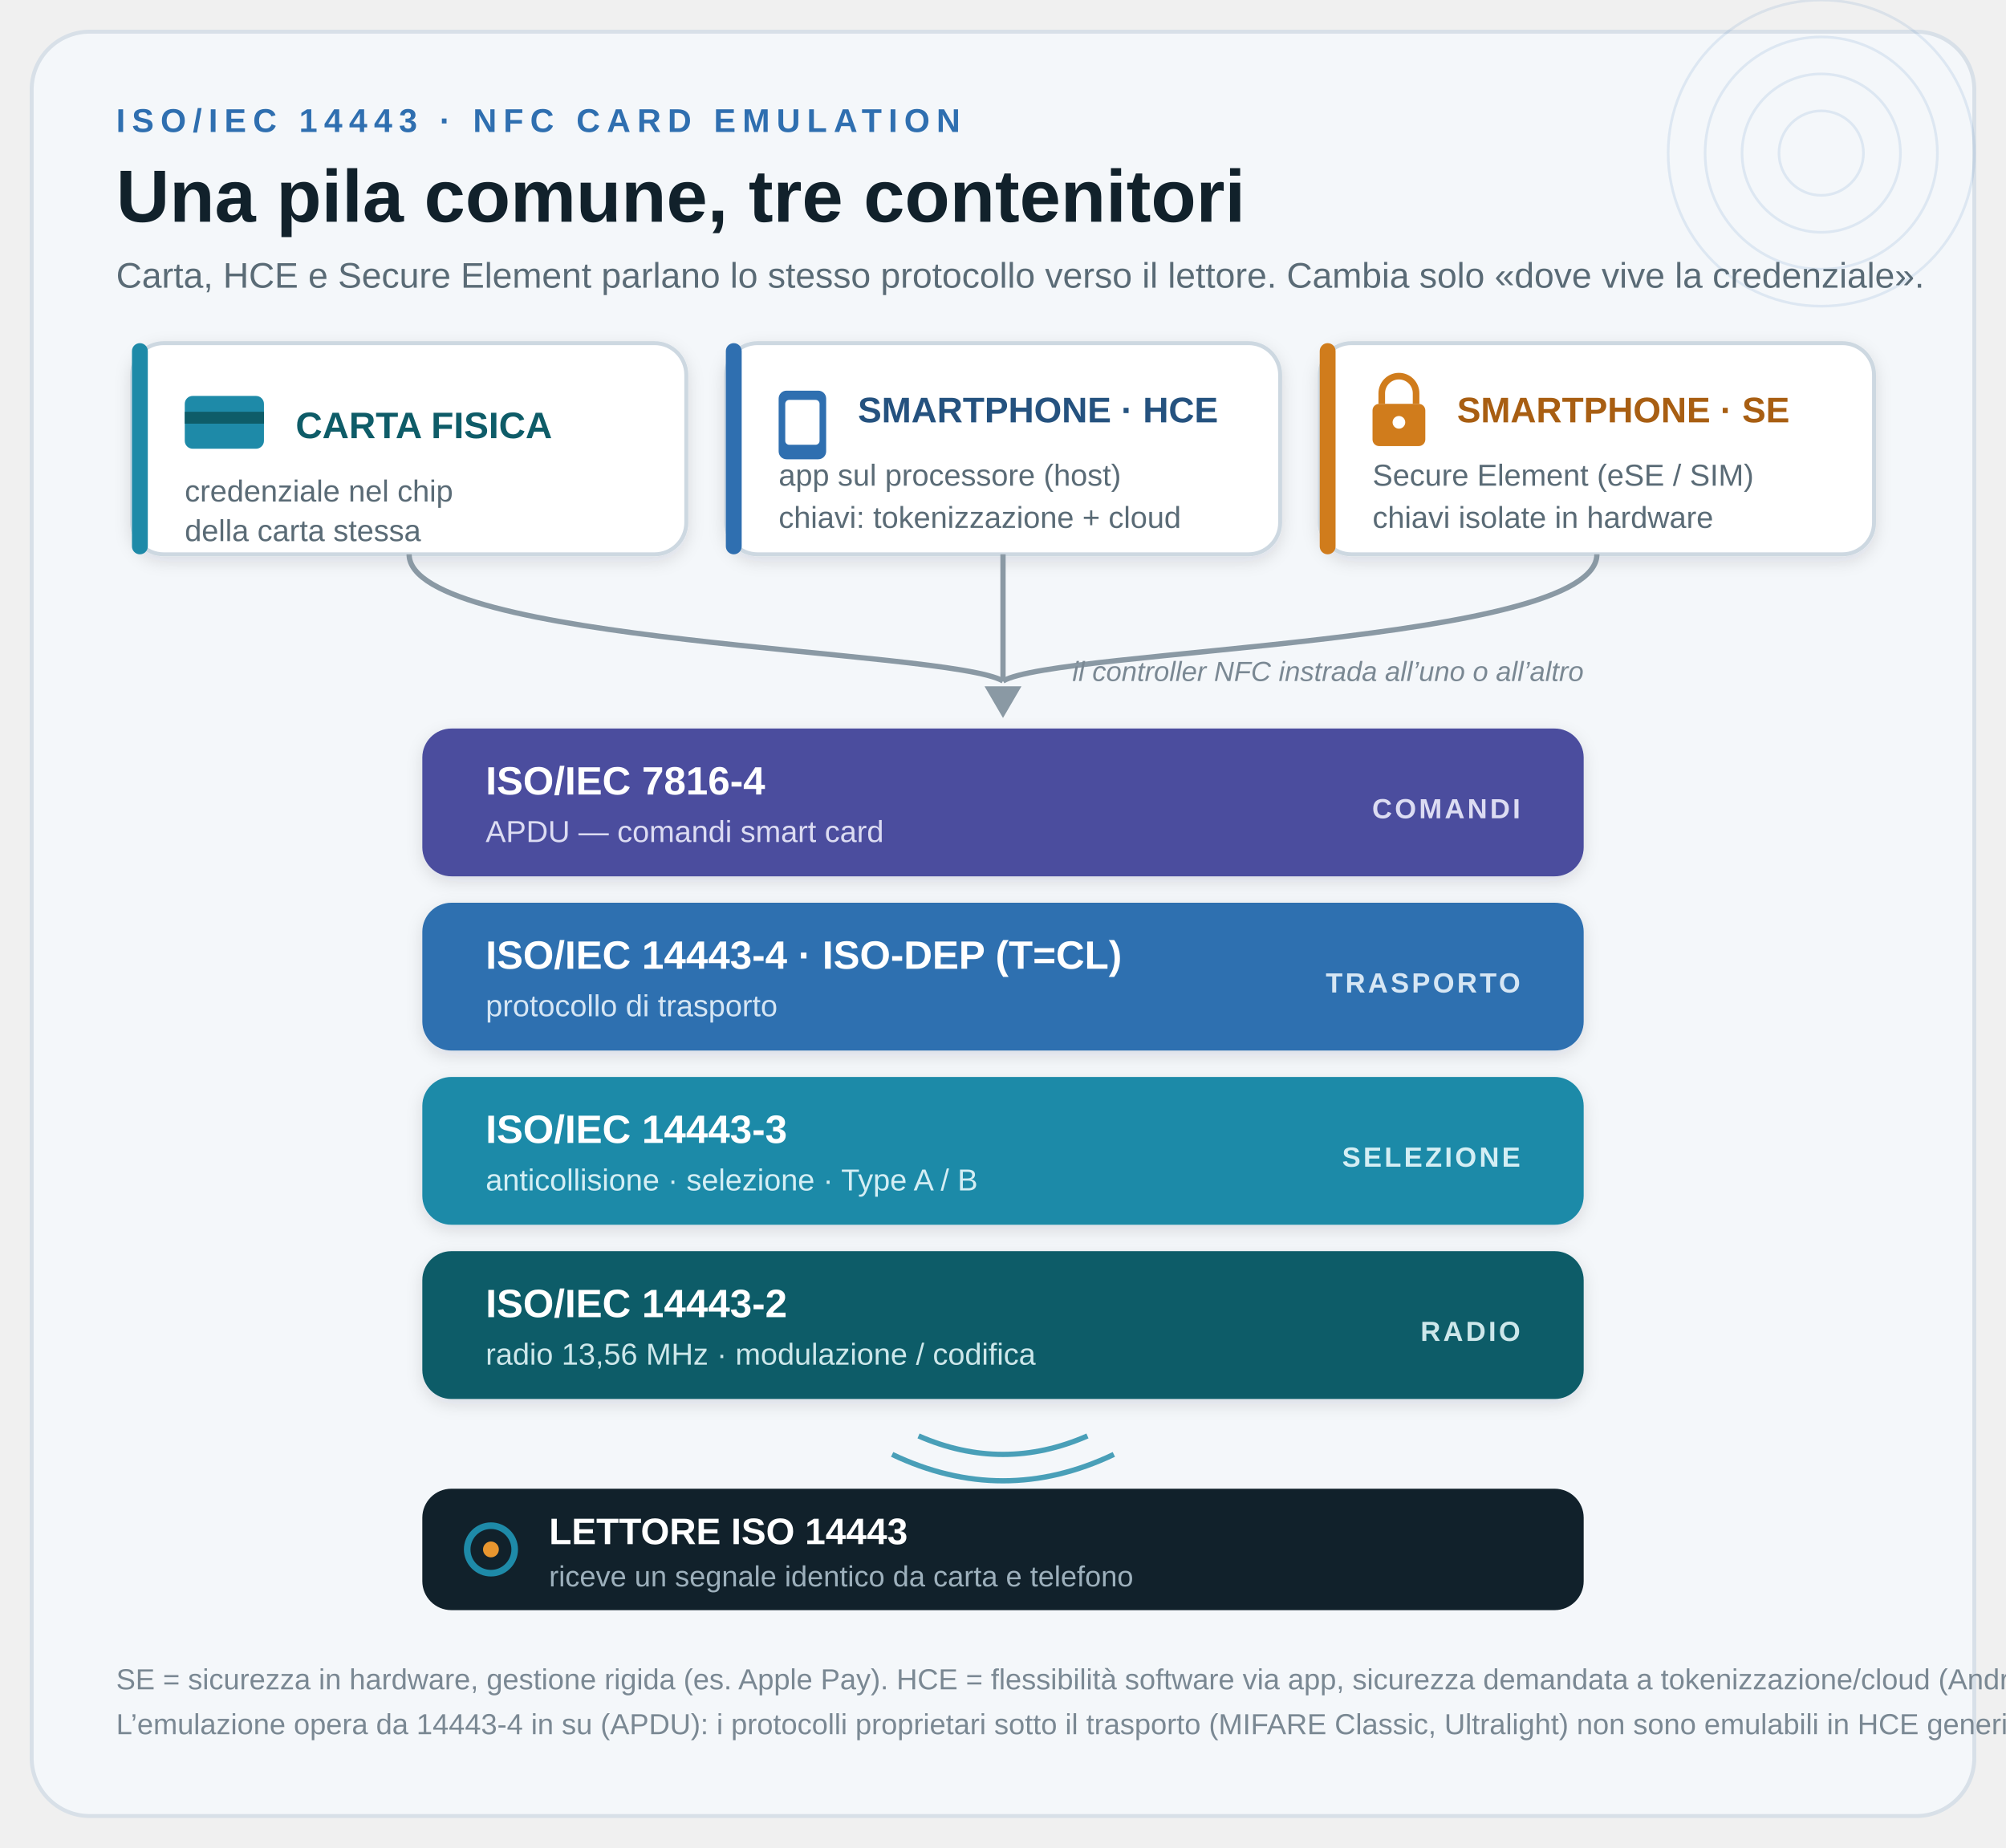
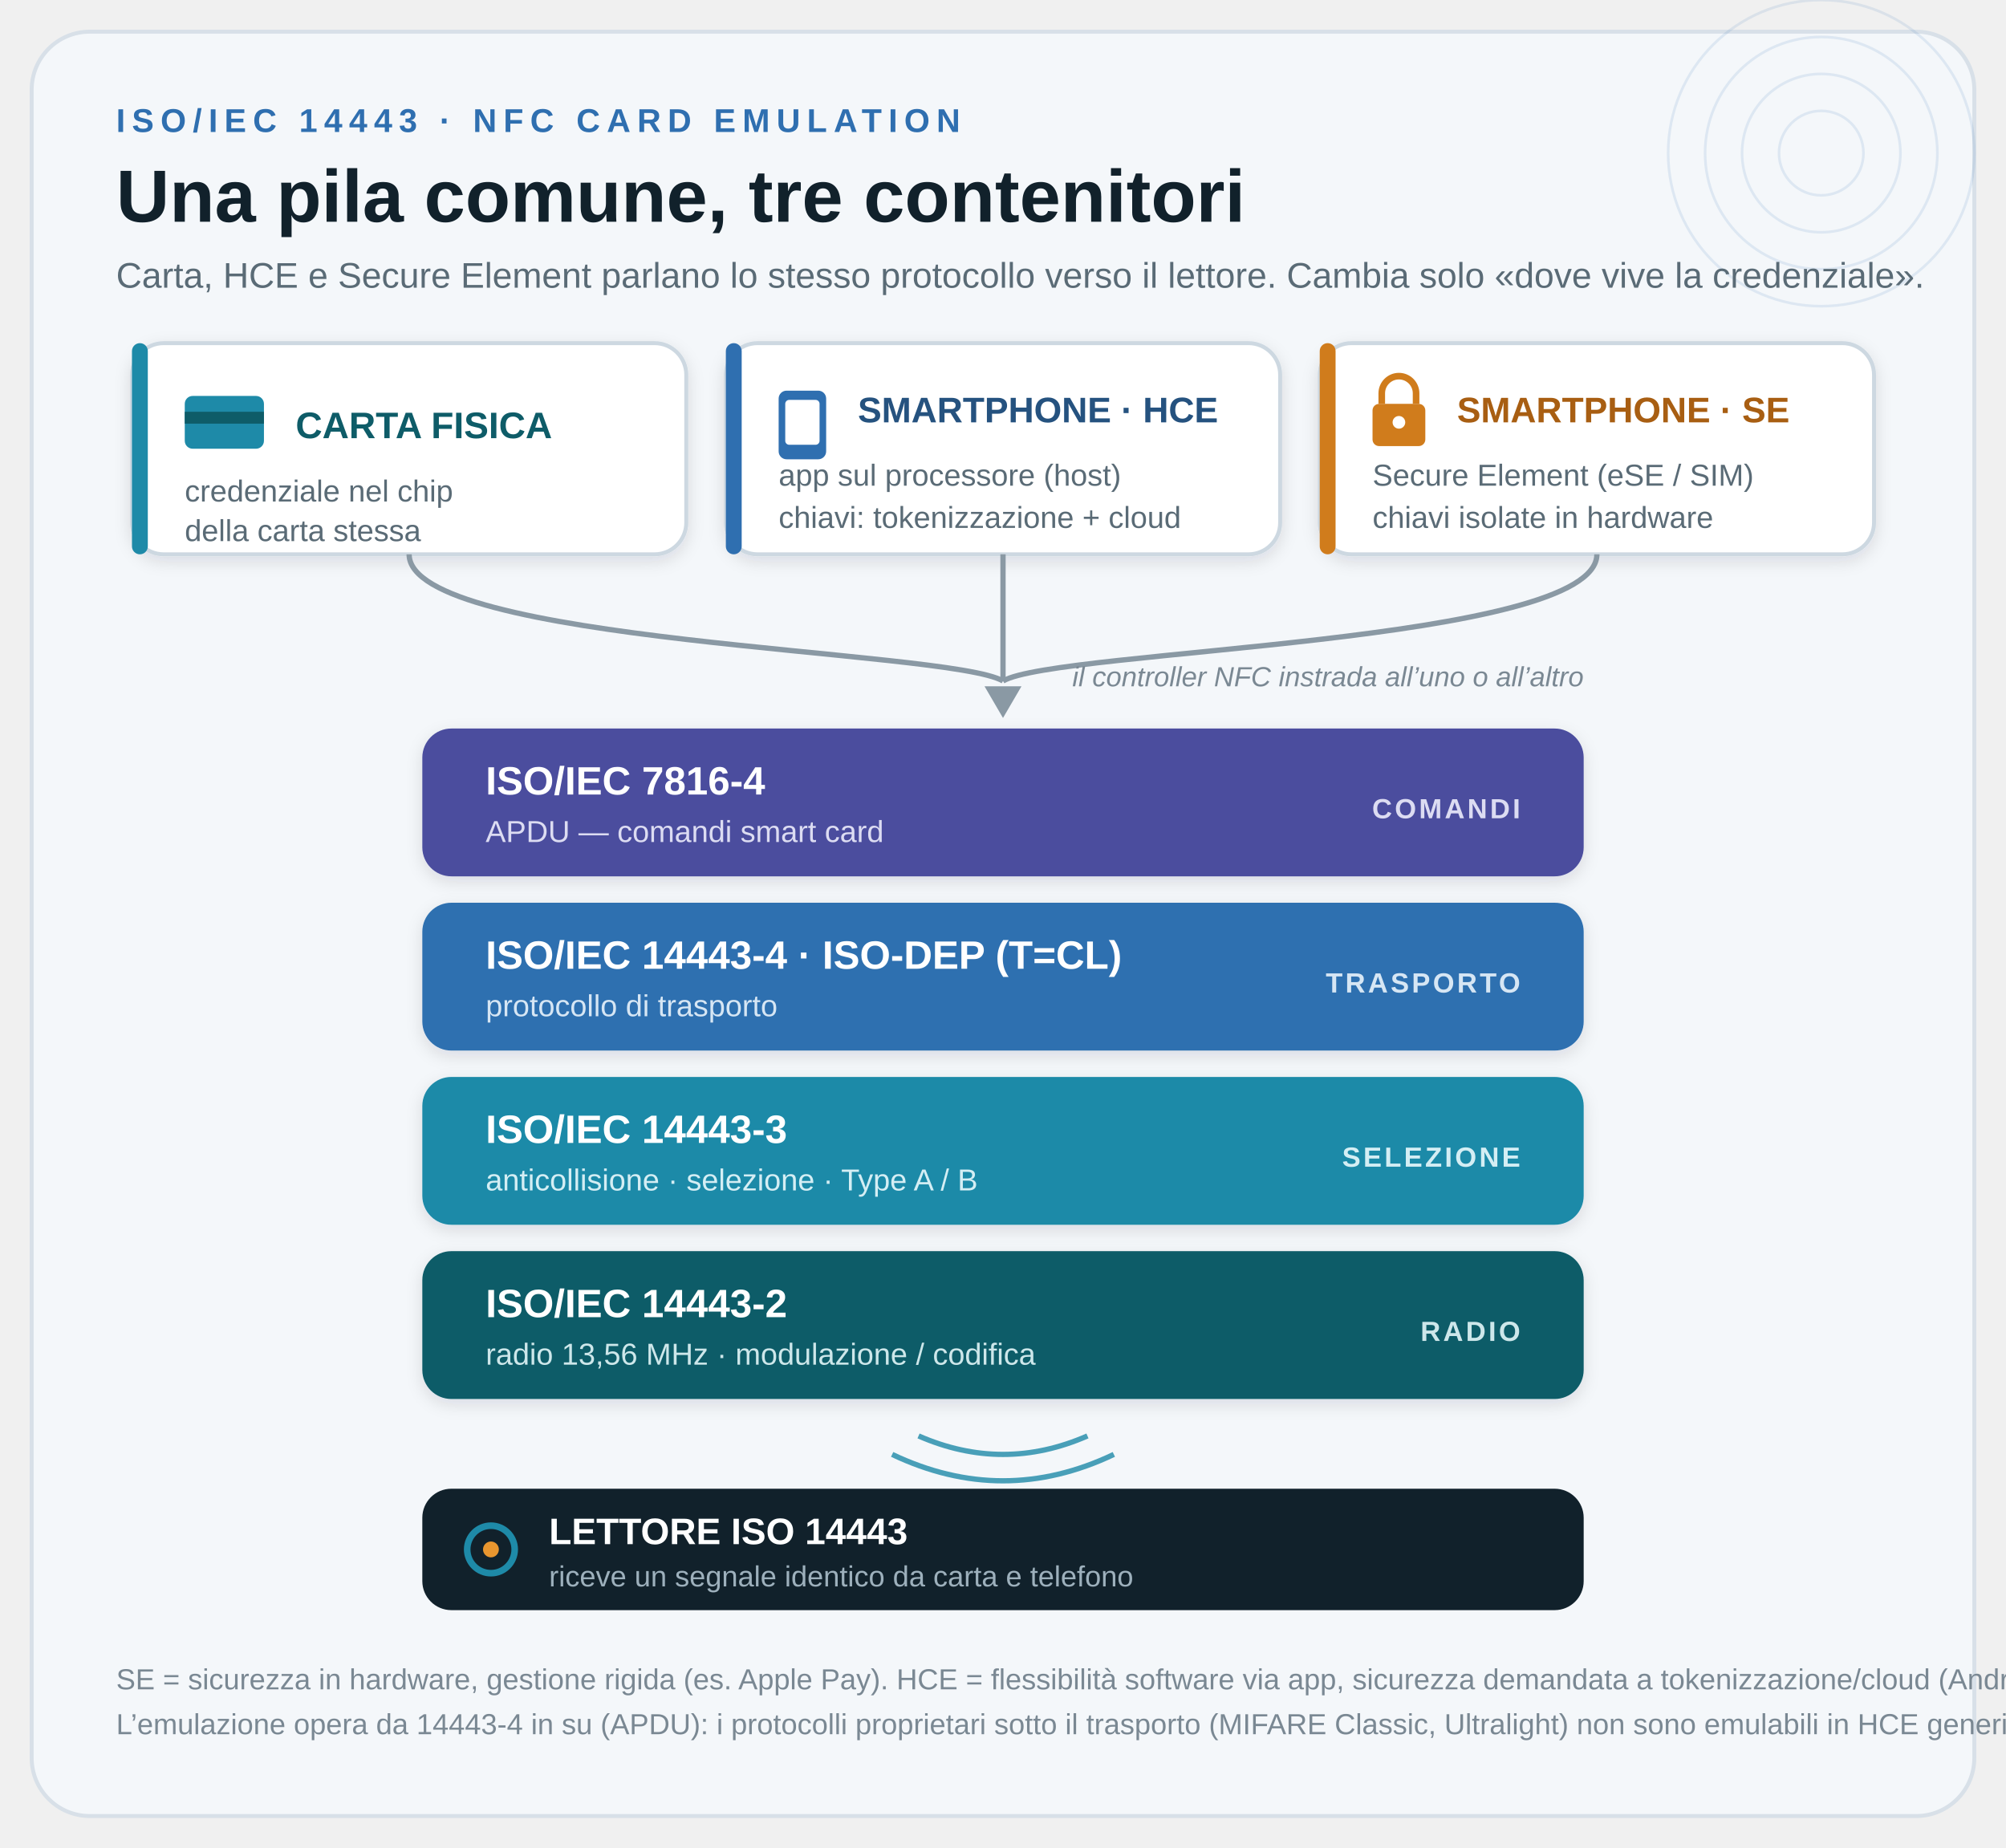
<svg xmlns="http://www.w3.org/2000/svg" viewBox="0 0 760 700" font-family="'Segoe UI', system-ui, -apple-system, 'Helvetica Neue', Arial, sans-serif">
  <defs>
    <linearGradient id="seGrad" x1="0" y1="0" x2="0" y2="1">
      <stop offset="0" stop-color="#E8962F" />
      <stop offset="1" stop-color="#D07C1C" />
    </linearGradient>
    <filter id="soft" x="-20%" y="-20%" width="140%" height="140%">
      <feDropShadow dx="0" dy="2" stdDeviation="3" flood-color="#11212B" flood-opacity="0.12" />
    </filter>
  </defs>
  <rect x="12" y="12" width="736" height="676" rx="22" fill="#F4F7FA" stroke="#D8E0E8" stroke-width="1.5" />
  <g stroke="#2F6FB0" fill="none" opacity="0.12">
    <circle cx="690" cy="58" r="16" />
    <circle cx="690" cy="58" r="30" />
    <circle cx="690" cy="58" r="44" />
    <circle cx="690" cy="58" r="58" />
  </g>
  <text x="44" y="50" font-size="12.5" letter-spacing="2.5" font-weight="700" fill="#2F6FB0">ISO/IEC 14443 · NFC CARD EMULATION</text>
  <text x="44" y="84" font-size="28" font-weight="700" fill="#11212B">Una pila comune, tre contenitori</text>
  <text x="44" y="109" font-size="13.5" fill="#5A6B76">Carta, HCE e Secure Element parlano lo stesso protocollo verso il lettore. Cambia solo «dove vive la credenziale».</text>
  <rect x="50" y="130" width="210" height="80" rx="12" fill="#FFFFFF" stroke="#CDD8E1" stroke-width="1.5" filter="url(#soft)" />
  <rect x="50" y="130" width="6" height="80" rx="3" fill="#1E8AA8" />
  <rect x="70" y="150" width="30" height="20" rx="3" fill="#1E8AA8" />
  <rect x="70" y="156" width="30" height="4.5" fill="#0E5C68" />
  <text x="112" y="166" font-size="14" font-weight="700" fill="#0E5C68">CARTA FISICA</text>
  <text x="70" y="190" font-size="11.5" fill="#5A6B76">credenziale nel chip</text>
  <text x="70" y="205" font-size="11.5" fill="#5A6B76">della carta stessa</text>
  <rect x="275" y="130" width="210" height="80" rx="12" fill="#FFFFFF" stroke="#CDD8E1" stroke-width="1.5" filter="url(#soft)" />
  <rect x="275" y="130" width="6" height="80" rx="3" fill="#2F6FB0" />
  <rect x="295" y="148" width="18" height="26" rx="3" fill="#2F6FB0" />
  <rect x="297.5" y="151.5" width="13" height="17" rx="1.5" fill="#FFFFFF" />
  <text x="325" y="160" font-size="13.5" font-weight="700" fill="#25527F">SMARTPHONE · HCE</text>
  <text x="295" y="184" font-size="11.5" fill="#5A6B76">app sul processore (host)</text>
  <text x="295" y="200" font-size="11.5" fill="#5A6B76">chiavi: tokenizzazione + cloud</text>
  <rect x="500" y="130" width="210" height="80" rx="12" fill="#FFFFFF" stroke="#CDD8E1" stroke-width="1.5" filter="url(#soft)" />
  <rect x="500" y="130" width="6" height="80" rx="3" fill="#D07C1C" />
  <rect x="520" y="153" width="20" height="16" rx="2.5" fill="#D07C1C" />
  <path d="M523.5 153 v-4 a6.5 6.5 0 0 1 13 0 v4" fill="none" stroke="#D07C1C" stroke-width="2.5" />
  <circle cx="530" cy="160" r="2.4" fill="#FFFFFF" />
  <text x="552" y="160" font-size="13.5" font-weight="700" fill="#A85E12">SMARTPHONE · SE</text>
  <text x="520" y="184" font-size="11.5" fill="#5A6B76">Secure Element (eSE / SIM)</text>
  <text x="520" y="200" font-size="11.5" fill="#5A6B76">chiavi isolate in hardware</text>
  <g stroke="#8A99A4" stroke-width="2" fill="none">
    <path d="M155 210 C 155 244, 360 246, 380 258" />
    <path d="M380 210 L 380 258" />
    <path d="M605 210 C 605 244, 400 246, 380 258" />
  </g>
  <path d="M380 272 l-7 -12 l14 0 z" fill="#8A99A4" />
-   <text x="600" y="258" font-size="10.5" font-style="italic" fill="#7A8893" text-anchor="end">il controller NFC instrada all’uno o all’altro</text>
+   <text x="600" y="260" font-size="10.5" font-style="italic" fill="#7A8893" text-anchor="end">il controller NFC instrada all’uno o all’altro</text>
  <rect x="160" y="276" width="440" height="56" rx="11" fill="#4B4E9E" filter="url(#soft)" />
  <text x="184" y="301" font-size="15" font-weight="700" fill="#FFFFFF">ISO/IEC 7816-4</text>
  <text x="184" y="319" font-size="11.5" fill="#DCDCF2">APDU — comandi smart card</text>
  <text x="576" y="310" font-size="10.5" font-weight="700" letter-spacing="1" fill="#DCDCF2" text-anchor="end">COMANDI</text>
  <rect x="160" y="342" width="440" height="56" rx="11" fill="#2F6FB0" filter="url(#soft)" />
  <text x="184" y="367" font-size="15" font-weight="700" fill="#FFFFFF">ISO/IEC 14443-4 · ISO-DEP (T=CL)</text>
  <text x="184" y="385" font-size="11.5" fill="#D6E6F4">protocollo di trasporto</text>
  <text x="576" y="376" font-size="10.5" font-weight="700" letter-spacing="1" fill="#D6E6F4" text-anchor="end">TRASPORTO</text>
  <rect x="160" y="408" width="440" height="56" rx="11" fill="#1E8AA8" filter="url(#soft)" />
  <text x="184" y="433" font-size="15" font-weight="700" fill="#FFFFFF">ISO/IEC 14443-3</text>
  <text x="184" y="451" font-size="11.5" fill="#D4EEF4">anticollisione · selezione · Type A / B</text>
  <text x="576" y="442" font-size="10.5" font-weight="700" letter-spacing="1" fill="#D4EEF4" text-anchor="end">SELEZIONE</text>
  <rect x="160" y="474" width="440" height="56" rx="11" fill="#0E5C68" filter="url(#soft)" />
  <text x="184" y="499" font-size="15" font-weight="700" fill="#FFFFFF">ISO/IEC 14443-2</text>
  <text x="184" y="517" font-size="11.5" fill="#CDE7EA">radio 13,56 MHz · modulazione / codifica</text>
  <text x="576" y="508" font-size="10.5" font-weight="700" letter-spacing="1" fill="#CDE7EA" text-anchor="end">RADIO</text>
  <g stroke="#1E8AA8" stroke-width="2" fill="none" opacity="0.8">
    <path d="M348 544 q32 14 64 0" />
    <path d="M338 551 q42 20 84 0" />
  </g>
  <rect x="160" y="564" width="440" height="46" rx="11" fill="#11212B" />
  <circle cx="186" cy="587" r="9" fill="none" stroke="#1E8AA8" stroke-width="2.5" />
  <circle cx="186" cy="587" r="3" fill="#E8962F" />
  <text x="208" y="585" font-size="14" font-weight="700" fill="#FFFFFF">LETTORE ISO 14443</text>
  <text x="208" y="601" font-size="11" fill="#9DB0BC">riceve un segnale identico da carta e telefono</text>
  <text x="44" y="640" font-size="11" fill="#7A8893">SE = sicurezza in hardware, gestione rigida (es. Apple Pay). HCE = flessibilità software via app, sicurezza demandata a tokenizzazione/cloud (Android 4.4+).</text>
  <text x="44" y="657" font-size="11" fill="#7A8893">L’emulazione opera da 14443-4 in su (APDU): i protocolli proprietari sotto il trasporto (MIFARE Classic, Ultralight) non sono emulabili in HCE generico.</text>
</svg>
